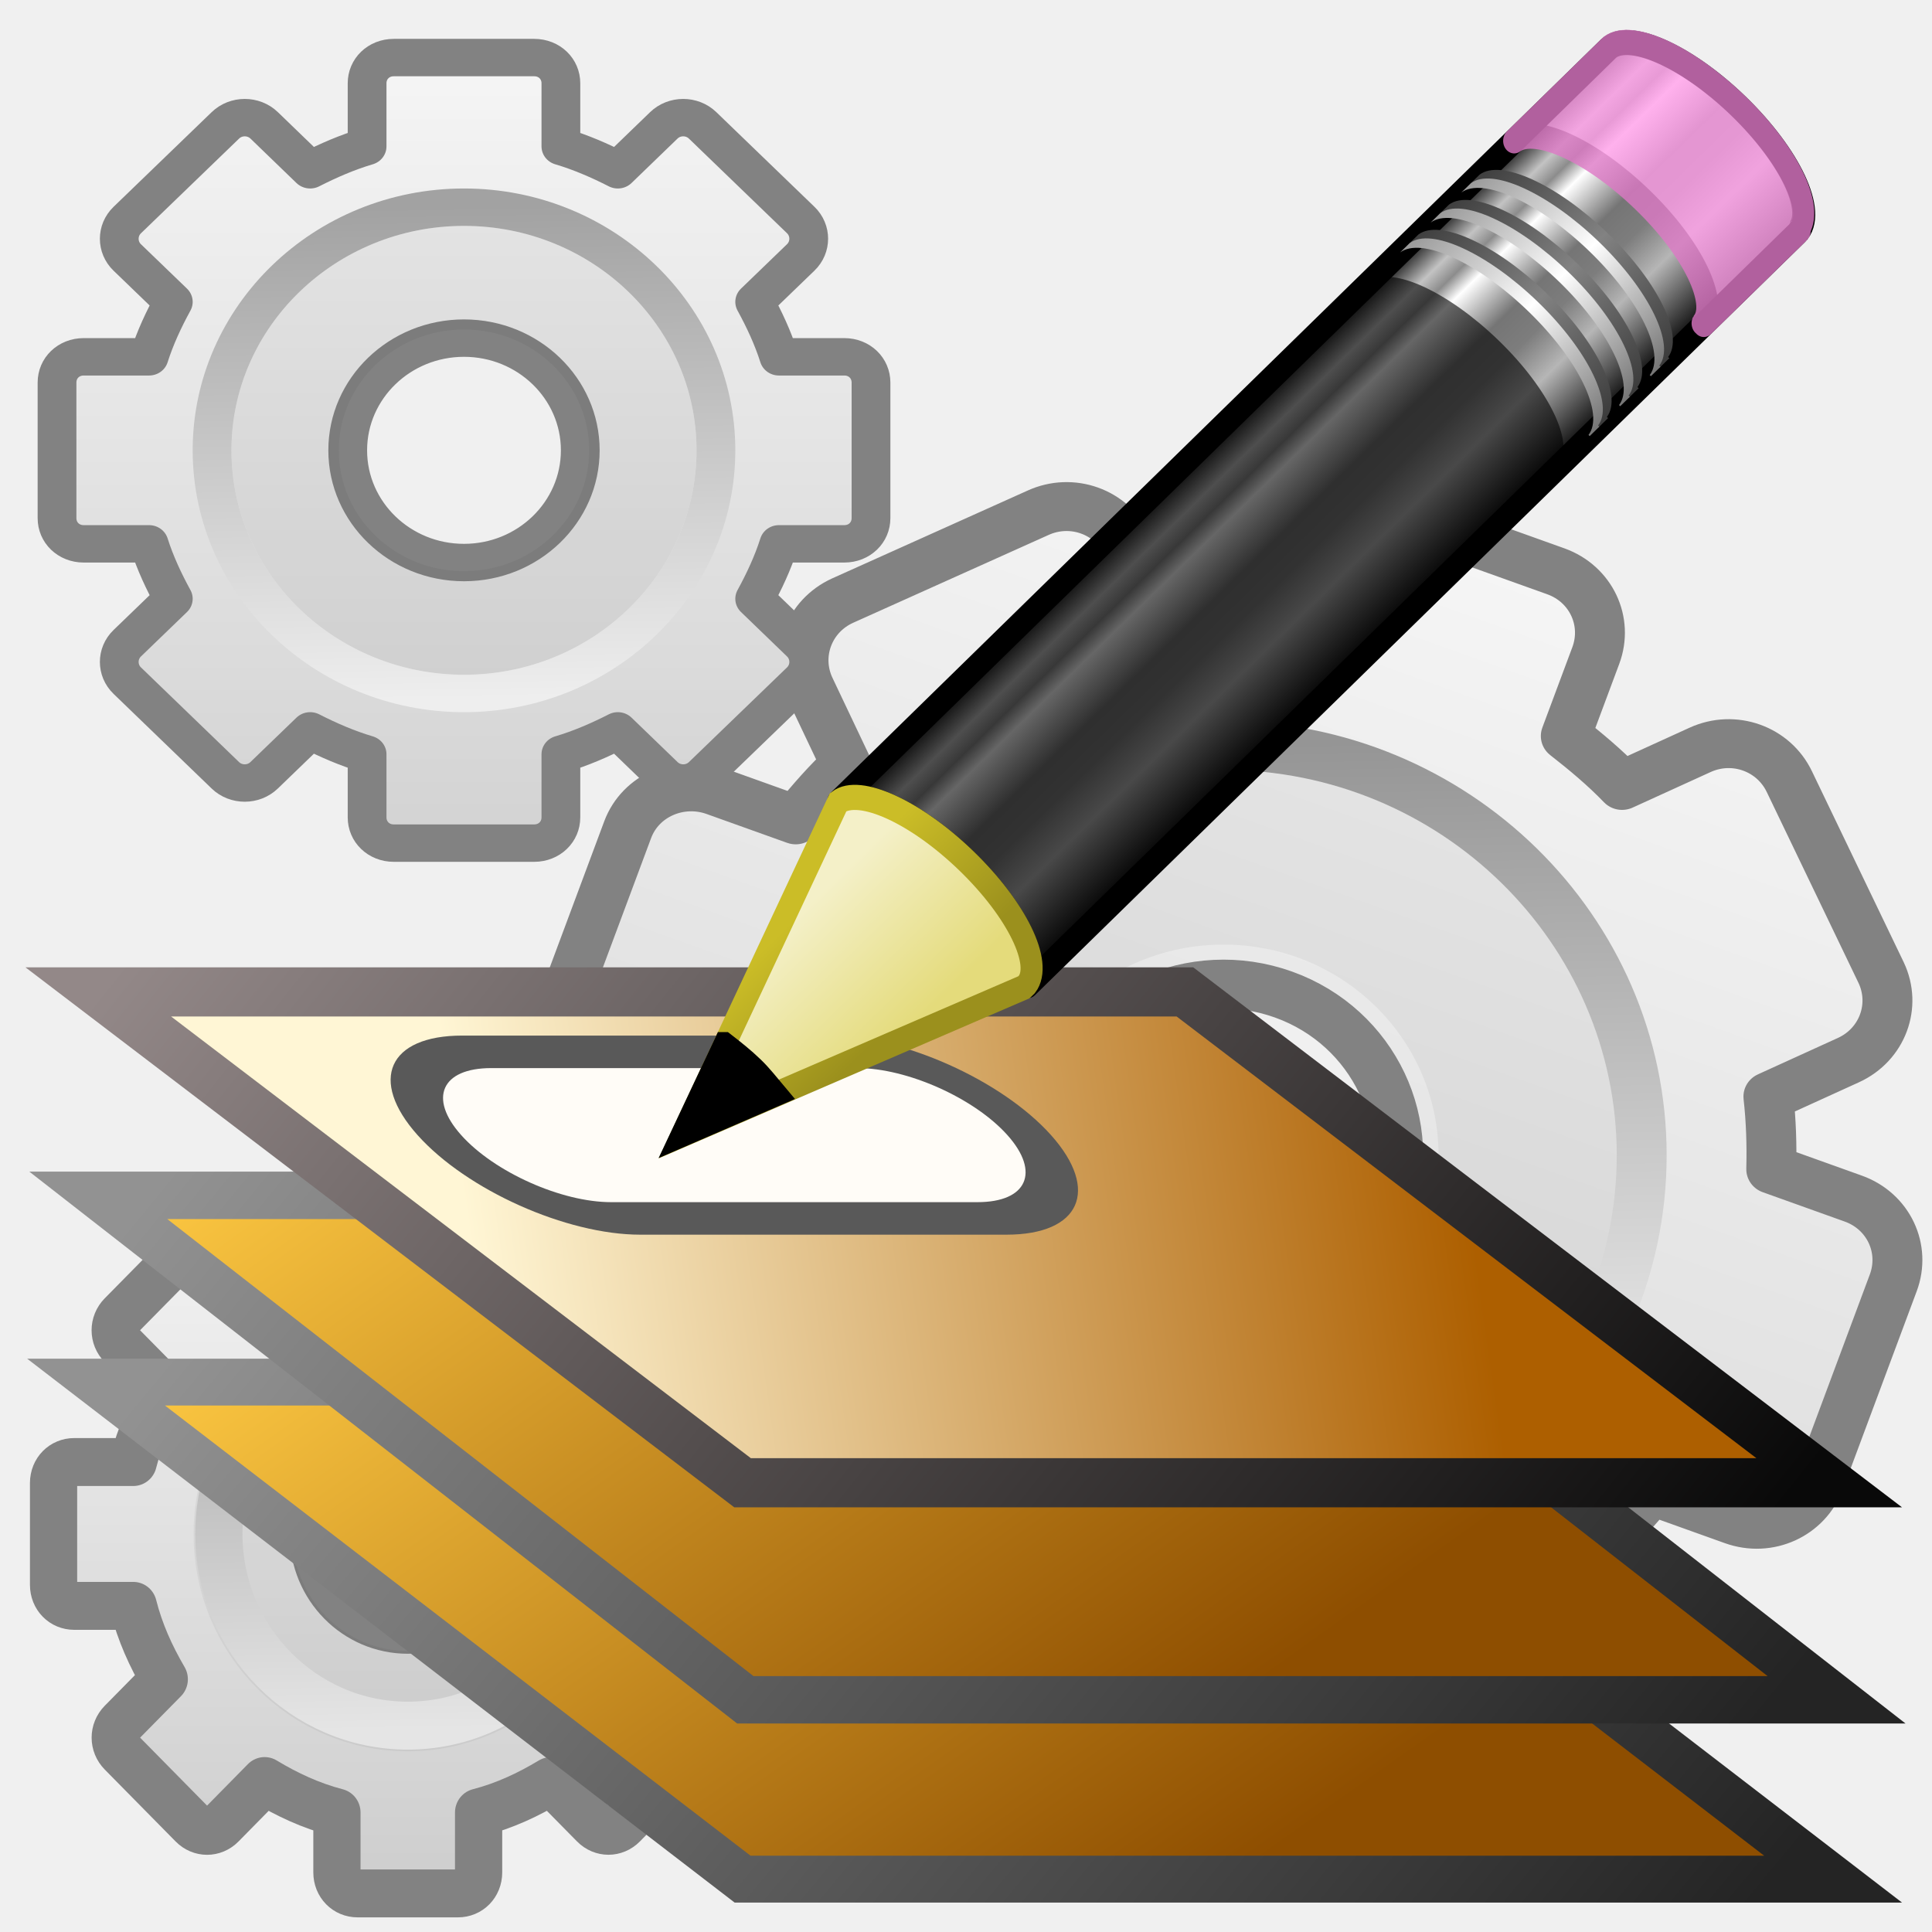
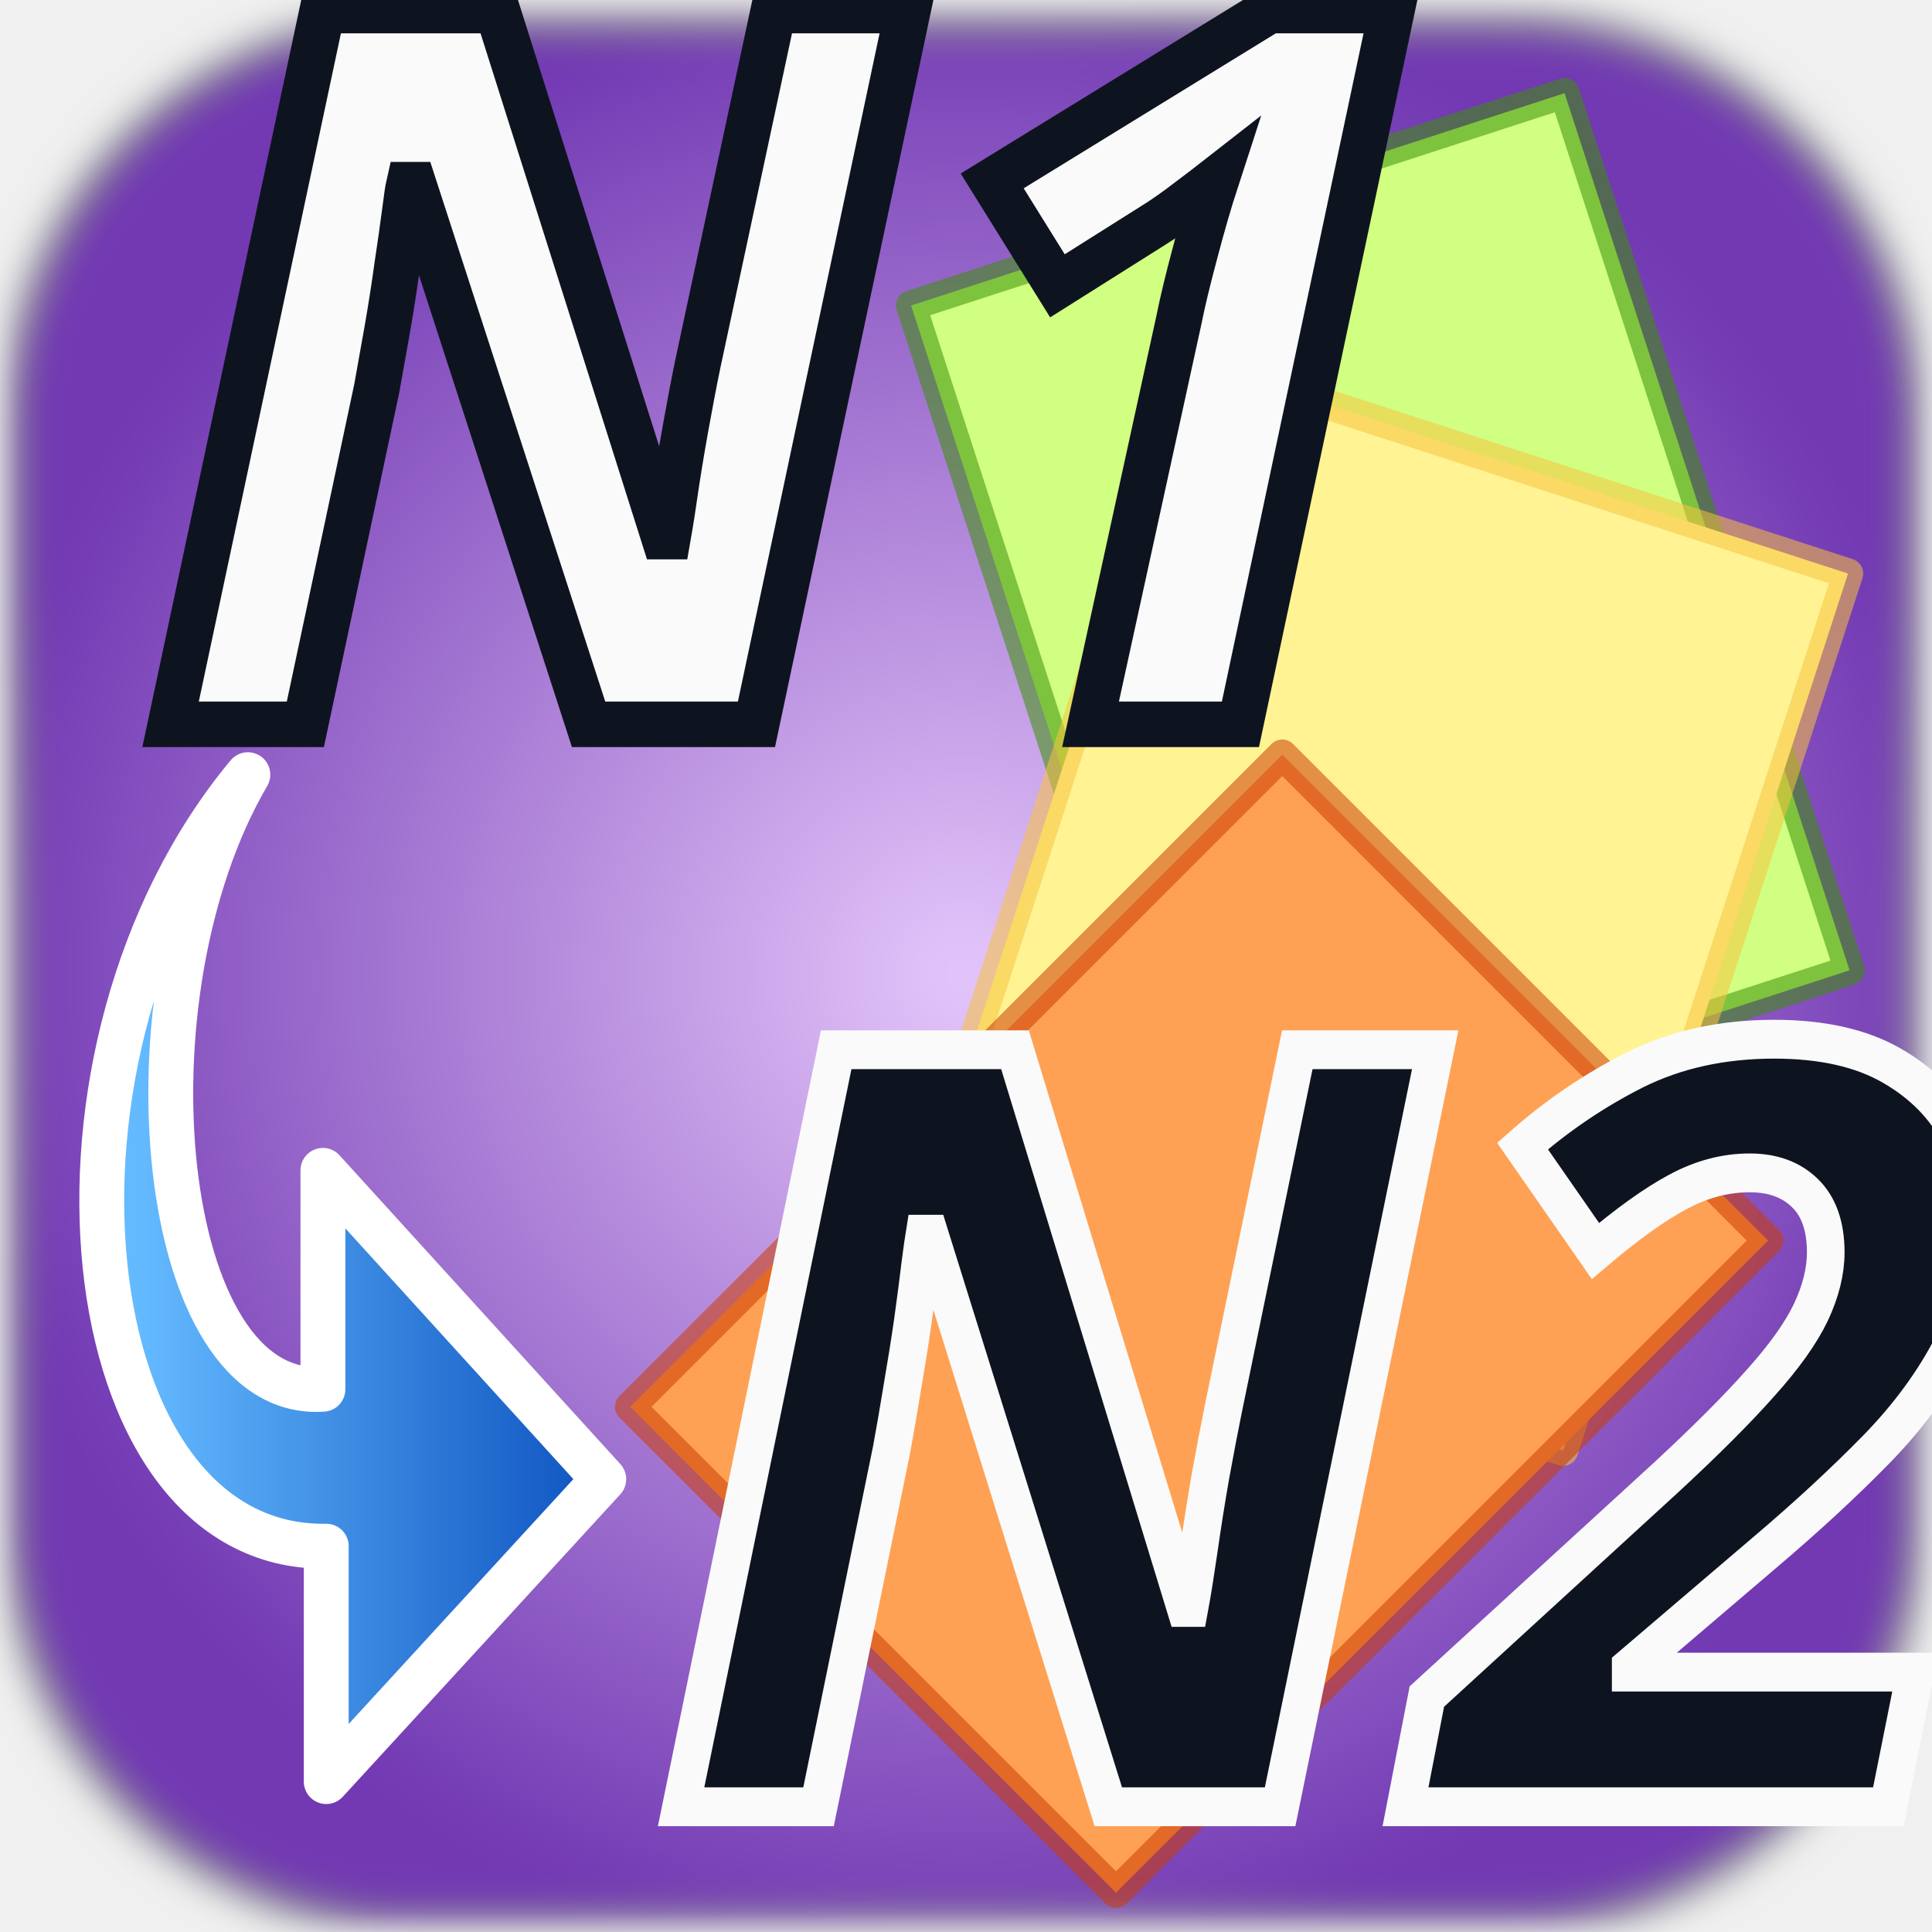
- <svg xmlns="http://www.w3.org/2000/svg" xmlns:xlink="http://www.w3.org/1999/xlink" version="1.1" width="64" height="64" id="svg3277">
-   <defs id="defs3279">
-     <linearGradient id="linearGradient989">
-       <stop id="stop985" offset="0" style="stop-color:#8e4e00;stop-opacity:1" />
-       <stop id="stop987" offset="1" style="stop-color:#f9c440;stop-opacity:1" />
+ <svg xmlns="http://www.w3.org/2000/svg" xmlns:xlink="http://www.w3.org/1999/xlink" width="64px" height="64px" viewBox="0 0 64 64" version="1.1" id="SVGRoot">
+   <defs id="defs815">
+     <linearGradient id="linearGradient852">
+       <stop style="stop-color:#e4c6fa;stop-opacity:1" offset="0" id="stop848" />
+       <stop style="stop-color:#7239b3;stop-opacity:1" offset="1" id="stop850" />
    </linearGradient>
-     <linearGradient id="linearGradient967">
-       <stop style="stop-color:#242424;stop-opacity:1" offset="0" id="stop963" />
-       <stop style="stop-color:#929292;stop-opacity:1" offset="1" id="stop965" />
+     <linearGradient id="linearGradient13077">
+       <stop style="stop-color:#0d52bf;stop-opacity:1;" offset="0" id="stop13073" />
+       <stop style="stop-color:#64baff;stop-opacity:1" offset="1" id="stop13075" />
    </linearGradient>
-     <linearGradient id="linearGradient1748">
-       <stop id="stop1744" offset="0" style="stop-color:#090909;stop-opacity:1" />
-       <stop id="stop1746" offset="1" style="stop-color:#938888;stop-opacity:1" />
+     <linearGradient x1="7.43" y1="18.176" x2="44.244" y2="18.176" id="linearGradient3234-4" xlink:href="#linearGradient2867-449-88-871-390-598-476-591-434-148-57-177" gradientUnits="userSpaceOnUse" gradientTransform="matrix(0.8510365,0,0,-1.040713,-6.342696,65.45312)" />
+     <linearGradient id="linearGradient2867-449-88-871-390-598-476-591-434-148-57-177">
+       <stop id="stop3750" style="stop-color:#8cd5ff;stop-opacity:1" offset="0" />
+       <stop id="stop3752" style="stop-color:#64baff;stop-opacity:1" offset="0.262" />
+       <stop id="stop3754" style="stop-color:#3689e6;stop-opacity:1" offset="0.727" />
+       <stop id="stop3756" style="stop-color:#0d52bf;stop-opacity:1" offset="1" />
    </linearGradient>
-     <linearGradient id="linearGradient1558">
-       <stop style="stop-color:#ad5f00;stop-opacity:1" offset="0" id="stop1554" />
-       <stop style="stop-color:#fff6d5;stop-opacity:1" offset="1" id="stop1556" />
-     </linearGradient>
-     <linearGradient id="linearGradient3155">
-       <stop id="stop3157" style="stop-color:#000000;stop-opacity:1" offset="0" />
-       <stop id="stop3171" style="stop-color:#c3c3c3;stop-opacity:1" offset="0.135" />
-       <stop id="stop3173" style="stop-color:#8c8c8c;stop-opacity:1" offset="0.202" />
-       <stop id="stop3163" style="stop-color:#ffffff;stop-opacity:1" offset="0.27" />
-       <stop id="stop3165" style="stop-color:#757575;stop-opacity:1" offset="0.447" />
-       <stop id="stop3167" style="stop-color:#7d7d7d;stop-opacity:1" offset="0.571" />
-       <stop id="stop3169" style="stop-color:#b6b6b6;stop-opacity:1" offset="0.72" />
-       <stop id="stop3159" style="stop-color:#000000;stop-opacity:1" offset="1" />
-     </linearGradient>
-     <linearGradient x1="23.576" y1="25.357" x2="23.576" y2="31.211" id="linearGradient3265" xlink:href="#linearGradient3155" gradientUnits="userSpaceOnUse" gradientTransform="matrix(1.138015,-0.9770483,1.167803,0.9927227,-100.216,7.691628)" spreadMethod="pad" />
-     <linearGradient x1="30.038" y1="24.99" x2="30.038" y2="30" id="linearGradient3260" xlink:href="#linearGradient3240" gradientUnits="userSpaceOnUse" gradientTransform="matrix(1.105845,-0.9494285,1.366701,1.161801,-103.9709,3.045488)" />
-     <linearGradient x1="30.038" y1="24.99" x2="30.038" y2="30" id="linearGradient3257" xlink:href="#linearGradient3223" gradientUnits="userSpaceOnUse" gradientTransform="matrix(1.105845,-0.9494285,1.366701,1.161801,-104.2876,3.317392)" />
-     <linearGradient x1="30.038" y1="24.99" x2="30.038" y2="30" id="linearGradient3254" xlink:href="#linearGradient3240" gradientUnits="userSpaceOnUse" gradientTransform="matrix(1.105845,-0.9494285,1.366701,1.161801,-102.8704,2.100625)" />
-     <linearGradient x1="30.038" y1="24.99" x2="30.038" y2="30" id="linearGradient3251" xlink:href="#linearGradient3223" gradientUnits="userSpaceOnUse" gradientTransform="matrix(1.105845,-0.9494285,1.366701,1.161801,-103.1871,2.372529)" />
-     <linearGradient id="linearGradient3240">
-       <stop id="stop3242" style="stop-color:#3e3e3e;stop-opacity:1" offset="0" />
-       <stop id="stop3244" style="stop-color:#828282;stop-opacity:1" offset="0.5" />
-       <stop id="stop3246" style="stop-color:#3c3c3c;stop-opacity:1" offset="1" />
-     </linearGradient>
-     <linearGradient x1="30.038" y1="24.99" x2="30.038" y2="30" id="linearGradient3248" xlink:href="#linearGradient3240" gradientUnits="userSpaceOnUse" gradientTransform="matrix(1.105845,-0.9494285,1.366701,1.161801,-101.7645,1.151197)" />
-     <linearGradient id="linearGradient3223">
-       <stop id="stop3225" style="stop-color:#999999;stop-opacity:1" offset="0" />
-       <stop id="stop3231" style="stop-color:#ffffff;stop-opacity:1" offset="0.5" />
-       <stop id="stop3227" style="stop-color:#777777;stop-opacity:1" offset="1" />
-     </linearGradient>
-     <linearGradient x1="30.038" y1="24.99" x2="30.038" y2="30" id="linearGradient3245" xlink:href="#linearGradient3223" gradientUnits="userSpaceOnUse" gradientTransform="matrix(1.105845,-0.9494285,1.366701,1.161801,-102.0812,1.423101)" />
-     <linearGradient id="linearGradient3191">
-       <stop id="stop3193" style="stop-color:#cbbd27;stop-opacity:1" offset="0" />
-       <stop id="stop3195" style="stop-color:#9b901d;stop-opacity:1" offset="1" />
-     </linearGradient>
-     <linearGradient x1="5.518" y1="37.372" x2="9.522" y2="41.392" id="linearGradient3270" xlink:href="#linearGradient3191" gradientUnits="userSpaceOnUse" gradientTransform="matrix(0.9291561,0,0,0.7931815,-65.57742,-3.165333)" />
-     <linearGradient id="linearGradient3290">
-       <stop id="stop3292" style="stop-color:#e4db7b;stop-opacity:1" offset="0" />
-       <stop id="stop3294" style="stop-color:#f4f0c8;stop-opacity:1" offset="1" />
-     </linearGradient>
-     <linearGradient x1="9" y1="29.057" x2="9" y2="26.03" id="linearGradient3268" xlink:href="#linearGradient3290" gradientUnits="userSpaceOnUse" gradientTransform="matrix(1.105845,-0.9494285,1.366701,1.161801,-104.3909,3.40609)" />
-     <linearGradient xlink:href="#linearGradient1558" id="linearGradient1560" x1="-69.352" y1="65.041" x2="-91.767" y2="53.002" gradientUnits="userSpaceOnUse" gradientTransform="matrix(1.153876,0,0,0.8739057,73.05117,13.64962)" />
-     <linearGradient xlink:href="#linearGradient1748" id="linearGradient1742" gradientUnits="userSpaceOnUse" x1="-66.851" y1="76.491" x2="-97.868" y2="46.427" gradientTransform="matrix(1.153876,0,0,0.8739057,73.05117,13.64962)" />
-     <linearGradient xlink:href="#linearGradient989" id="linearGradient1560-6" x1="-77.816" y1="72.352" x2="-97.11" y2="48.045" gradientUnits="userSpaceOnUse" gradientTransform="matrix(1.158761,0,0,0.8852151,65.87526,23.30123)" />
-     <linearGradient xlink:href="#linearGradient967" id="linearGradient1742-3" gradientUnits="userSpaceOnUse" x1="-67.612" y1="76.321" x2="-97.154" y2="47.171" gradientTransform="matrix(1.158761,0,0,0.8852151,65.87526,23.30123)" />
-     <linearGradient x1="32.036" y1="19" x2="32.036" y2="47.012" id="linearGradient3326" xlink:href="#linearGradient3309-8" gradientUnits="userSpaceOnUse" gradientTransform="rotate(20.06898,71.53678,-17.8854)" />
-     <linearGradient x1="63.999" y1="3.1" x2="63.999" y2="122.899" id="linearGradient3309-8" gradientUnits="userSpaceOnUse">
-       <stop id="stop3311-4" style="stop-color:#f6f6f6;stop-opacity:1" offset="0" />
-       <stop id="stop3313-8" style="stop-color:#d2d2d2;stop-opacity:1" offset="1" />
-     </linearGradient>
-     <linearGradient x1="25.923" y1="19" x2="25.923" y2="47.045" id="linearGradient3328" xlink:href="#linearGradient3397-1" gradientUnits="userSpaceOnUse" gradientTransform="rotate(20.06898,71.53678,-17.8854)" />
-     <linearGradient id="linearGradient3397-1">
-       <stop id="stop3399-0" style="stop-color:#aaaaaa;stop-opacity:1" offset="0" />
-       <stop id="stop3401-3" style="stop-color:#8c8c8c;stop-opacity:1" offset="1" />
-     </linearGradient>
-     <linearGradient x1="86.133" y1="105.105" x2="84.639" y2="20.895" id="linearGradient2868" xlink:href="#linearGradient5128-0" gradientUnits="userSpaceOnUse" gradientTransform="matrix(0.2014014,0,0,0.2014015,3.110304,3.311705)" />
-     <linearGradient id="linearGradient5128-0">
-       <stop id="stop5130-4" style="stop-color:#ffffff;stop-opacity:1" offset="0" />
-       <stop id="stop5132-4" style="stop-color:#959595;stop-opacity:1" offset="1" />
-     </linearGradient>
-     <linearGradient x1="34" y1="1" x2="34" y2="23" id="linearGradient3218" xlink:href="#linearGradient3309-8" gradientUnits="userSpaceOnUse" gradientTransform="translate(-24.5)" />
-     <linearGradient x1="40" y1="1" x2="40" y2="23.02" id="linearGradient3228" xlink:href="#linearGradient3397-1" gradientUnits="userSpaceOnUse" gradientTransform="translate(-24.5)" />
-     <linearGradient x1="86.133" y1="105.105" x2="84.639" y2="20.895" id="linearGradient3241" xlink:href="#linearGradient5128-6" gradientUnits="userSpaceOnUse" gradientTransform="matrix(0.1562313,0,0,0.1562313,2.001202,2.157432)" />
-     <linearGradient id="linearGradient5128-6">
-       <stop id="stop5130-43" style="stop-color:#eeeeee;stop-opacity:1" offset="0" />
-       <stop id="stop5132-0" style="stop-color:#a2a2a2;stop-opacity:1" offset="1" />
-     </linearGradient>
-     <linearGradient x1="25" y1="0" x2="25" y2="16" id="linearGradient3262" xlink:href="#linearGradient3309-6" gradientUnits="userSpaceOnUse" gradientTransform="translate(-17.05819)" />
-     <linearGradient x1="63.999" y1="3.1" x2="63.999" y2="122.899" id="linearGradient3309-6" gradientUnits="userSpaceOnUse">
-       <stop id="stop3311-2" style="stop-color:#f6f6f6;stop-opacity:1" offset="0" />
-       <stop id="stop3313-9" style="stop-color:#cccccc;stop-opacity:1" offset="1" />
-     </linearGradient>
-     <linearGradient x1="21" y1="0" x2="21" y2="16.005" id="linearGradient3264" xlink:href="#linearGradient3397-1" gradientUnits="userSpaceOnUse" gradientTransform="translate(-17.05819)" />
-     <linearGradient x1="86.133" y1="105.105" x2="84.639" y2="20.895" id="linearGradient3260-6" xlink:href="#linearGradient5128-3" gradientUnits="userSpaceOnUse" gradientTransform="matrix(0.09614231,0,0,0.09614231,1.846893,1.943036)" />
-     <linearGradient id="linearGradient5128-3">
-       <stop id="stop5130-1" style="stop-color:#e5e5e5;stop-opacity:1" offset="0" />
-       <stop id="stop5132-1" style="stop-color:#ababab;stop-opacity:1" offset="1" />
-     </linearGradient>
-     <linearGradient xlink:href="#linearGradient989" id="linearGradient1560-6-3" x1="-77.816" y1="72.352" x2="-97.11" y2="48.045" gradientUnits="userSpaceOnUse" gradientTransform="matrix(1.157955,0,0,0.8799389,56.95382,34.2675)" />
-     <linearGradient xlink:href="#linearGradient967" id="linearGradient1742-3-5" gradientUnits="userSpaceOnUse" x1="-67.612" y1="76.321" x2="-97.154" y2="47.171" gradientTransform="matrix(1.157955,0,0,0.8799389,56.95382,34.2675)" />
+     <filter style="color-interpolation-filters:sRGB" id="filter8235" x="-0.024" width="1.047" y="-0.024" height="1.049">
+       <feGaussianBlur stdDeviation="0.629" id="feGaussianBlur8237" />
+     </filter>
+     <linearGradient xlink:href="#linearGradient13077" id="linearGradient13079" x1="25" y1="49" x2="5" y2="49" gradientUnits="userSpaceOnUse" gradientTransform="matrix(0.7688338,0,0,0.9541215,0.7791557,1.17734)" />
+     <radialGradient xlink:href="#linearGradient852" id="radialGradient5914" cx="32" cy="30.894" fx="32" fy="30.894" r="33.509" gradientTransform="matrix(1,0,0,0.966986,0,1.019926)" gradientUnits="userSpaceOnUse" />
  </defs>
-   <g id="g979" transform="matrix(1.246965,0,0,1.263242,-11.84108,-11.93966)">
-     <g id="layer1-1" transform="matrix(1.325735,0,0,1.28262,20.78824,19.22555)">
-       <path style="display:block;overflow:visible;visibility:visible;fill:url(#linearGradient3326);fill-opacity:1;fill-rule:nonzero;stroke:#828282;stroke-width:1;stroke-linecap:butt;stroke-linejoin:round;stroke-miterlimit:4;stroke-dasharray:none;stroke-dashoffset:0;stroke-opacity:1;marker:none;enable-background:accumulate" id="rect2576" d="m 18.637,2.591 c -0.703,-0.257 -1.496,0.087 -1.753,0.79 l -0.601,1.644 c -0.499,-0.013 -0.994,0.002 -1.485,0.057 L 14.072,3.518 C 13.757,2.839 12.961,2.548 12.282,2.864 L 8.365,4.66 C 7.686,4.976 7.395,5.772 7.711,6.451 l 0.727,1.563 C 8.072,8.359 7.744,8.744 7.427,9.142 L 5.812,8.552 C 5.109,8.295 4.317,8.639 4.06,9.342 L 2.58,13.393 c -0.257,0.703 0.127,1.477 0.83,1.734 l 1.614,0.59 c -0.013,0.509 -0.011,1.014 0.046,1.514 l -1.563,0.727 c -0.679,0.316 -0.97,1.112 -0.654,1.791 l 1.836,3.898 c 0.316,0.679 1.112,0.97 1.791,0.654 l 1.563,-0.727 c 0.34,0.358 0.708,0.689 1.098,1 l -0.601,1.644 c -0.257,0.703 0.127,1.477 0.83,1.734 l 4.021,1.469 c 0.703,0.257 1.466,-0.098 1.723,-0.801 l 0.601,-1.644 c 0.509,0.013 1.014,0.011 1.514,-0.046 l 0.727,1.563 c 0.316,0.679 1.112,0.97 1.791,0.654 l 3.917,-1.796 c 0.679,-0.316 0.97,-1.112 0.654,-1.791 l -0.745,-1.603 c 0.358,-0.34 0.689,-0.708 1,-1.098 l 1.644,0.601 c 0.703,0.257 1.466,-0.098 1.723,-0.801 l 1.48,-4.051 c 0.257,-0.703 -0.098,-1.466 -0.801,-1.723 l -1.644,-0.601 c 0.013,-0.499 -0.003,-0.994 -0.057,-1.485 l 1.603,-0.745 C 29.201,13.738 29.492,12.942 29.176,12.263 L 27.34,8.365 C 27.024,7.686 26.228,7.395 25.549,7.711 L 23.986,8.438 C 23.641,8.072 23.256,7.744 22.858,7.427 L 23.459,5.783 C 23.716,5.08 23.361,4.317 22.658,4.06 Z M 17.201,12.713 c 1.815,0.663 2.749,2.674 2.086,4.489 -0.663,1.815 -2.674,2.749 -4.489,2.086 -1.815,-0.663 -2.749,-2.674 -2.086,-4.489 0.663,-1.815 2.674,-2.749 4.489,-2.086 z" />
-       <path style="opacity:0.05;fill:#000000;fill-opacity:1;stroke:none" id="path3315" d="m 16,8 c -4.411,0 -8,3.589 -8,8 0,4.411 3.589,8 8,8 C 20.411,24 24,20.411 24,16 24,11.589 20.411,8 16,8 Z m 0,3.692 c 2.378,0 4.308,1.93 4.308,4.308 0,2.378 -1.93,4.308 -4.308,4.308 -2.378,0 -4.308,-1.93 -4.308,-4.308 0,-2.378 1.93,-4.308 4.308,-4.308 z" />
-       <path style="fill:none;stroke:url(#linearGradient2868);stroke-width:1;stroke-miterlimit:4;stroke-dasharray:none" id="path28" d="m 16,7.621 c -4.62,0 -8.379,3.759 -8.379,8.379 0,4.62 3.759,8.379 8.379,8.379 4.62,0 8.379,-3.759 8.379,-8.379 0,-4.62 -3.759,-8.379 -8.379,-8.379 z" />
-     </g>
+   <g id="layer1">
+     <rect style="opacity:1;fill:url(#radialGradient5914);fill-opacity:1;fill-rule:nonzero;stroke:#7e8087;stroke-width:0.699;stroke-linejoin:miter;stroke-miterlimit:0.3;stroke-dasharray:none;stroke-opacity:1;paint-order:markers fill stroke;filter:url(#filter8235)" id="rect8054" width="64" height="61.787" x="0" y="0" ry="13.007" rx="13.623" transform="matrix(0.984375,0,0,1.019624,0.4097311,0.737516)" />
+     <rect y="18.951" x="25.576" height="30.552" width="22.762" id="rect1376-3" style="display:inline;opacity:1;fill:#d1ff82;fill-opacity:1;stroke:#3a9104;stroke-width:1.004;stroke-linejoin:round;stroke-miterlimit:4;stroke-dasharray:none;stroke-opacity:0.543" transform="rotate(-18)" />
+     <rect y="-0.848" x="41.332" height="30.552" width="22.762" id="rect1376-6" style="display:inline;opacity:1;fill:#fff394;fill-opacity:1;stroke:#f9c440;stroke-width:1.004;stroke-linejoin:round;stroke-miterlimit:4;stroke-dasharray:none;stroke-opacity:0.543" transform="rotate(18)" />
+     <rect y="-12.358" x="47.713" height="30.552" width="22.762" id="rect1376" style="display:inline;opacity:1;fill:#ffa154;fill-opacity:1;stroke:#cc3b02;stroke-width:1.004;stroke-linejoin:round;stroke-miterlimit:4;stroke-dasharray:none;stroke-opacity:0.543" transform="rotate(45)" />
+     <text xml:space="preserve" style="font-style:italic;font-variant:normal;font-weight:bold;font-stretch:normal;font-size:33.187px;line-height:1.25;font-family:'Courier 10 Pitch';-inkscape-font-specification:'Courier 10 Pitch, Bold Italic';font-variant-ligatures:normal;font-variant-caps:normal;font-variant-numeric:normal;font-feature-settings:normal;text-align:start;letter-spacing:0px;word-spacing:0px;writing-mode:lr-tb;text-anchor:start;fill:#fafafa;fill-opacity:1;stroke:#0e141f;stroke-width:1.512;stroke-miterlimit:4;stroke-dasharray:none;stroke-opacity:1" x="4.777" y="24.053" id="text6110" transform="scale(1.002508,0.9974987)">
+       <tspan id="tspan6116" x="4.777" y="24.053" style="fill:#fafafa;stroke:#0e141f;stroke-width:1.512;stroke-miterlimit:4;stroke-dasharray:none;stroke-opacity:1">N1</tspan>
+     </text>
+     <text xml:space="preserve" style="font-style:italic;font-variant:normal;font-weight:bold;font-stretch:normal;font-size:34.582px;line-height:1.25;font-family:'Courier 10 Pitch';-inkscape-font-specification:'Courier 10 Pitch, Bold Italic';font-variant-ligatures:normal;font-variant-caps:normal;font-variant-numeric:normal;font-feature-settings:normal;text-align:start;letter-spacing:0px;word-spacing:0px;writing-mode:lr-tb;text-anchor:start;fill:#0e141f;fill-opacity:1;stroke:#fafafa;stroke-width:1.266;stroke-miterlimit:4;stroke-dasharray:none" x="22.011" y="58.92" id="text6114" transform="scale(0.9844778,1.015767)">
+       <tspan id="tspan6112" x="22.011" y="58.92" style="fill:#0e141f;stroke:#fafafa;stroke-width:1.266;stroke-miterlimit:4;stroke-dasharray:none">N2</tspan>
+     </text>
+     <path style="display:block;overflow:visible;visibility:visible;fill:url(#linearGradient13079);fill-opacity:1;fill-rule:nonzero;stroke:#ffffff;stroke-width:1.486;stroke-linecap:butt;stroke-linejoin:round;stroke-miterlimit:7;stroke-dasharray:none;stroke-dashoffset:0;stroke-opacity:1;marker:none" id="path3503-2-0" d="M 8.211,25.662 C 0.607,34.806 2.33,51.356 10.807,51.219 v 7.799 L 20,49 10.697,38.77 v 7.251 C 5.23,46.399 3.918,32.991 8.211,25.662 Z" />
  </g>
-   <g id="g2486" transform="matrix(1.283947,0,0,1.239107,-0.0369587,0.04841869)">
-     <path style="display:block;overflow:visible;visibility:visible;fill:url(#linearGradient3218);fill-opacity:1;fill-rule:nonzero;stroke:#828282;stroke-width:1;stroke-linecap:butt;stroke-linejoin:round;stroke-miterlimit:4;stroke-dasharray:none;stroke-dashoffset:0;stroke-opacity:1;marker:none;enable-background:accumulate" id="rect2426" d="M 10.188,1.5 C 9.799,1.5 9.5,1.799 9.5,2.188 V 3.875 C 8.988,4.032 8.497,4.254 8.031,4.5 L 6.844,3.312 c -0.275,-0.275 -0.725,-0.275 -1,0 L 3.312,5.844 c -0.275,0.275 -0.275,0.725 0,1 L 4.5,8.031 C 4.254,8.497 4.032,8.988 3.875,9.5 H 2.188 C 1.799,9.5 1.5,9.799 1.5,10.188 v 3.625 C 1.5,14.201 1.799,14.5 2.188,14.5 H 3.875 c 0.157,0.512 0.379,1.003 0.625,1.469 l -1.188,1.188 c -0.275,0.275 -0.275,0.725 0,1 l 2.531,2.531 c 0.275,0.275 0.725,0.275 1,0 L 8.031,19.5 C 8.497,19.746 8.988,19.968 9.5,20.125 v 1.688 c 0,0.388 0.299,0.688 0.688,0.688 h 3.625 C 14.201,22.5 14.5,22.201 14.5,21.812 V 20.125 c 0.512,-0.157 1.003,-0.379 1.469,-0.625 l 1.188,1.188 c 0.275,0.275 0.725,0.275 1,0 l 2.531,-2.531 c 0.275,-0.275 0.275,-0.725 0,-1 L 19.5,15.969 C 19.746,15.503 19.968,15.012 20.125,14.5 h 1.688 c 0.388,0 0.688,-0.299 0.688,-0.688 v -3.625 C 22.5,9.799 22.201,9.5 21.812,9.5 H 20.125 C 19.968,8.988 19.746,8.497 19.5,8.031 l 1.188,-1.188 c 0.275,-0.275 0.275,-0.725 0,-1 L 18.156,3.312 c -0.275,-0.275 -0.725,-0.275 -1,0 L 15.969,4.5 C 15.503,4.254 15.012,4.032 14.5,3.875 V 2.188 C 14.5,1.799 14.201,1.5 13.812,1.5 Z M 12,9 c 1.656,0 3,1.344 3,3 0,1.656 -1.344,3 -3,3 -1.656,0 -3,-1.344 -3,-3 0,-1.656 1.344,-3 3,-3 z" />
-     <path style="opacity:0.05;fill:#000000;fill-opacity:1;stroke:none" id="path3315-9" d="m 12,6 c -3.308,-2e-7 -6,2.692 -6,6 0,3.308 2.692,6 6,6 3.308,-1e-6 6,-2.692 6,-6 0,-3.308 -2.692,-6 -6,-6 z m 0,2.769 c 1.783,0 3.231,1.447 3.231,3.231 0,1.783 -1.447,3.231 -3.231,3.231 -1.783,0 -3.231,-1.447 -3.231,-3.231 0,-1.783 1.447,-3.231 3.231,-3.231 z" />
-     <path style="fill:none;stroke:url(#linearGradient3241);stroke-width:1;stroke-miterlimit:4;stroke-dasharray:none" id="path28-2" d="m 12,5.5 c -3.584,0 -6.5,2.916 -6.5,6.5 C 5.5,15.584 8.416,18.5 12,18.5 15.584,18.5 18.5,15.584 18.5,12 18.5,8.416 15.584,5.5 12,5.5 Z" />
-   </g>
-   <g transform="matrix(1.564475,0,0,1.587718,0.992021,38.11158)" id="layer1-0">
-     <g id="g2479">
-       <path d="M 6.938,0.5 C 6.689,0.5 6.5,0.689 6.5,0.938 v 1.25 C 5.946,2.33 5.449,2.559 4.969,2.844 L 4.062,1.938 c -0.176,-0.176 -0.449,-0.176 -0.625,0 l -1.5,1.5 c -0.176,0.176 -0.176,0.449 0,0.625 L 2.844,4.969 C 2.559,5.449 2.33,5.946 2.188,6.5 h -1.25 C 0.689,6.5 0.5,6.689 0.5,6.938 v 2.125 c 1e-8,0.248 0.189,0.438 0.438,0.438 h 1.25 c 0.142,0.554 0.372,1.051 0.656,1.531 L 1.938,11.938 c -0.176,0.176 -0.176,0.449 0,0.625 l 1.5,1.5 c 0.176,0.176 0.449,0.176 0.625,0 L 4.969,13.156 C 5.449,13.441 5.946,13.67 6.5,13.812 v 1.25 c 1e-7,0.248 0.189,0.438 0.438,0.438 h 2.125 C 9.311,15.5 9.5,15.311 9.5,15.062 v -1.25 c 0.554,-0.142 1.051,-0.372 1.531,-0.656 l 0.906,0.906 c 0.176,0.176 0.449,0.176 0.625,0 l 1.5,-1.5 c 0.176,-0.176 0.176,-0.449 0,-0.625 L 13.156,11.031 C 13.441,10.551 13.67,10.054 13.812,9.5 h 1.25 C 15.311,9.5 15.5,9.311 15.5,9.062 V 6.938 C 15.5,6.689 15.311,6.5 15.062,6.5 h -1.25 C 13.67,5.946 13.441,5.449 13.156,4.969 L 14.062,4.062 c 0.176,-0.176 0.176,-0.449 0,-0.625 l -1.5,-1.5 c -0.176,-0.176 -0.449,-0.176 -0.625,0 L 11.031,2.844 C 10.551,2.559 10.054,2.33 9.5,2.188 v -1.25 C 9.5,0.689 9.311,0.5 9.062,0.5 Z M 8,6 c 1.104,0 2,0.896 2,2 0,1.104 -0.896,2 -2,2 C 6.896,10 6,9.104 6,8 6,6.896 6.896,6 8,6 Z" id="path2426" style="display:block;overflow:visible;visibility:visible;fill:url(#linearGradient3262);fill-opacity:1;fill-rule:nonzero;stroke:#828282;stroke-width:1;stroke-linecap:butt;stroke-linejoin:round;stroke-miterlimit:4;stroke-dasharray:none;stroke-dashoffset:0;stroke-opacity:1;marker:none;enable-background:accumulate" />
-       <path d="M 8,3.465 C 5.499,3.465 3.465,5.499 3.465,8 3.465,10.501 5.499,12.535 8,12.535 10.501,12.535 12.535,10.501 12.535,8 12.535,5.499 10.501,3.465 8,3.465 Z M 8,5.558 c 1.348,0 2.442,1.094 2.442,2.442 0,1.348 -1.094,2.442 -2.442,2.442 C 6.652,10.442 5.558,9.348 5.558,8 5.558,6.652 6.652,5.558 8,5.558 Z" id="path3315-3" style="opacity:0.05;fill:#000000;fill-opacity:1;stroke:none" />
-       <path d="M 8,4 C 5.794,4 4,5.794 4,8 4,10.206 5.794,12 8,12 10.206,12 12,10.206 12,8 12,5.794 10.206,4 8,4 Z" id="path28-4" style="fill:none;stroke:url(#linearGradient3260-6);stroke-width:1;stroke-miterlimit:4;stroke-dasharray:none" />
-     </g>
-   </g>
-   <rect style="fill:url(#linearGradient1560-6-3);fill-opacity:1;stroke:url(#linearGradient1742-3-5);stroke-width:2.547;stroke-linejoin:miter;stroke-miterlimit:4;stroke-dasharray:none;stroke-opacity:1;paint-order:markers fill stroke" id="rect1552-2-6" width="36.124" height="27.015" x="-56.373" y="75.12" transform="matrix(1,0,0.7928014,0.60948,0,0)" />
-   <rect style="fill:url(#linearGradient1560-6);fill-opacity:1;stroke:url(#linearGradient1742-3);stroke-width:2.555;stroke-linejoin:miter;stroke-miterlimit:4;stroke-dasharray:none;stroke-opacity:1;paint-order:markers fill stroke" id="rect1552-2" width="36.149" height="27.177" x="-47.53" y="64.399" transform="matrix(1,0,0.7886243,0.6148753,0,0)" />
-   <rect style="opacity:1;fill:url(#linearGradient1560);fill-opacity:1;stroke:url(#linearGradient1742);stroke-width:2.687;stroke-linejoin:miter;stroke-miterlimit:4;stroke-dasharray:none;stroke-opacity:1;paint-order:markers fill stroke" id="rect1552" width="35.997" height="26.83" x="-39.876" y="54.222" transform="matrix(1,0,0.7954622,0.6060032,0,0)" clip-path="none" />
-   <rect style="opacity:1;fill:#fffcf7;fill-opacity:1;stroke:#595959;stroke-width:1.445;stroke-linejoin:round;stroke-miterlimit:4;stroke-dasharray:none;stroke-opacity:1" id="rect1016" width="19.539" height="7.403" x="-19.073" y="46.745" ry="3.702" transform="matrix(1,0,0.6666226,0.7453954,0,0)" />
-   <g id="g1014" transform="matrix(0.91916,0,0,1.047058,80.9968,3.579287)">
-     <path d="m -57.913,21.955 c 0.765,-0.502 2.798,0.312 4.626,1.866 1.824,1.55 2.74,3.247 2.165,3.907 -0.002,0.003 0.045,0.034 0.043,0.036 L -23.329,3.939 c 0.705,-0.605 -0.252,-2.399 -2.138,-4.002 -1.886,-1.603 -3.991,-2.412 -4.695,-1.807 z" id="rect2383" style="fill:url(#linearGradient3265);fill-opacity:1;stroke:#000000;stroke-width:0.795;stroke-linecap:butt;stroke-linejoin:round;stroke-miterlimit:4;stroke-dasharray:none;stroke-dashoffset:0;stroke-opacity:1" />
-     <path d="m -33.55,1.038 c 0.765,-0.502 2.798,0.312 4.626,1.866 1.824,1.55 2.74,3.247 2.165,3.907 -0.002,0.003 0.045,0.034 0.043,0.036 l 3.387,-2.908 0.069,-0.059 c 0.002,-0.002 -0.045,-0.034 -0.043,-0.036 0.576,-0.659 -0.341,-2.356 -2.165,-3.907 -1.828,-1.554 -3.862,-2.369 -4.626,-1.866 l -0.069,0.059 -3.387,2.908 z" id="rect3175" style="opacity:0.8;fill:#ff9de8;fill-opacity:1;stroke:#dd78c5;stroke-width:0.795;stroke-linecap:butt;stroke-linejoin:round;stroke-miterlimit:4;stroke-dasharray:none;stroke-dashoffset:0;stroke-opacity:1" />
-     <path d="m -57.913,21.955 c 0.765,-0.502 2.798,0.312 4.626,1.866 1.824,1.55 2.74,3.247 2.165,3.907 -0.002,0.003 0.045,0.034 0.043,0.036 l 19.11,-16.407 0.069,-0.059 c 0.002,-0.003 -0.045,-0.034 -0.043,-0.036 0.576,-0.659 -0.341,-2.356 -2.165,-3.907 -1.828,-1.554 -3.862,-2.369 -4.626,-1.866 l -0.069,0.059 L -57.913,21.955 Z" id="path3208" style="opacity:0.6;fill:#000000;fill-opacity:1;stroke:none;stroke-width:0.877" />
-     <path d="m -37.346,4.297 c 0.765,-0.502 2.798,0.312 4.626,1.866 1.824,1.55 2.74,3.247 2.165,3.907 -0.002,0.003 0.045,0.034 0.043,0.036 l 0.346,-0.297 c 0.002,-0.003 -0.045,-0.034 -0.043,-0.036 C -29.634,9.113 -30.55,7.416 -32.374,5.866 -34.202,4.312 -36.235,3.498 -37,4 l -0.346,0.297 z" id="path3233" style="fill:url(#linearGradient3260);fill-opacity:1;stroke:none;stroke-width:0.877" />
-     <path d="m -37.662,4.569 c 0.765,-0.502 2.798,0.312 4.626,1.866 1.824,1.55 2.74,3.247 2.165,3.907 -0.002,0.003 0.045,0.034 0.043,0.036 l 0.346,-0.297 c 0.002,-0.003 -0.045,-0.034 -0.043,-0.036 0.576,-0.659 -0.341,-2.356 -2.165,-3.907 -1.828,-1.554 -3.862,-2.369 -4.626,-1.866 z" id="path3216" style="fill:url(#linearGradient3257);fill-opacity:1;stroke:none;stroke-width:0.877" />
-     <path d="m -36.245,3.352 c 0.765,-0.502 2.798,0.312 4.626,1.866 1.824,1.55 2.74,3.247 2.165,3.907 -0.002,0.003 0.045,0.034 0.043,0.036 l 0.346,-0.297 c 0.002,-0.003 -0.045,-0.034 -0.043,-0.036 0.576,-0.659 -0.341,-2.356 -2.165,-3.907 -1.828,-1.554 -3.861,-2.369 -4.626,-1.866 z" id="path3248" style="fill:url(#linearGradient3254);fill-opacity:1;stroke:none;stroke-width:0.877" />
-     <path d="m -36.562,3.624 c 0.765,-0.502 2.798,0.312 4.626,1.866 1.824,1.55 2.74,3.247 2.165,3.907 -0.002,0.003 0.045,0.034 0.043,0.036 l 0.346,-0.297 c 0.002,-0.003 -0.045,-0.034 -0.043,-0.036 0.576,-0.659 -0.341,-2.356 -2.165,-3.907 -1.828,-1.554 -3.862,-2.369 -4.626,-1.866 l -0.346,0.297 z" id="path3250" style="fill:url(#linearGradient3251);fill-opacity:1;stroke:none;stroke-width:0.877" />
-     <path d="m -35.139,2.402 c 0.765,-0.502 2.798,0.312 4.626,1.866 1.824,1.55 2.74,3.247 2.165,3.907 -0.002,0.003 0.045,0.034 0.043,0.036 l 0.346,-0.297 c 0.002,-0.003 -0.045,-0.034 -0.043,-0.036 0.576,-0.659 -0.341,-2.356 -2.165,-3.907 -1.828,-1.554 -3.862,-2.369 -4.626,-1.866 z" id="path3256" style="fill:url(#linearGradient3248);fill-opacity:1;stroke:none;stroke-width:0.877" />
-     <path d="m -35.456,2.674 c 0.765,-0.502 2.798,0.312 4.626,1.866 1.824,1.55 2.74,3.247 2.165,3.907 -0.002,0.003 0.045,0.034 0.043,0.036 l 0.346,-0.297 c 0.002,-0.003 -0.045,-0.034 -0.043,-0.036 0.576,-0.659 -0.341,-2.356 -2.165,-3.907 -1.828,-1.554 -3.862,-2.369 -4.626,-1.866 l -0.346,0.297 z" id="path3258" style="fill:url(#linearGradient3245);fill-opacity:1;stroke:none;stroke-width:0.877" />
-     <path d="m -63.532,32.482 12.313,-4.665 0.108,-0.092 c 0.576,-0.659 -0.354,-2.356 -2.178,-3.906 -1.828,-1.554 -3.859,-2.364 -4.624,-1.861 z" id="path3270" style="fill:url(#linearGradient3268);fill-opacity:1;fill-rule:evenodd;stroke:url(#linearGradient3270);stroke-width:0.795;stroke-linecap:butt;stroke-linejoin:miter;stroke-miterlimit:4;stroke-dasharray:none;stroke-opacity:1" />
-     <path d="m -62.01,29.632 -1.522,2.839 3.359,-1.278 c -0.251,-0.261 -0.481,-0.527 -0.785,-0.785 -0.35,-0.297 -0.697,-0.536 -1.051,-0.776 z" id="path3281" style="fill:#000000;fill-opacity:1;fill-rule:evenodd;stroke:#000000;stroke-width:0.795;stroke-linecap:butt;stroke-linejoin:miter;stroke-miterlimit:4;stroke-dasharray:none;stroke-opacity:1" />
-   </g>
+   <g id="layer2" />
+   <g id="g26884" />
</svg>
